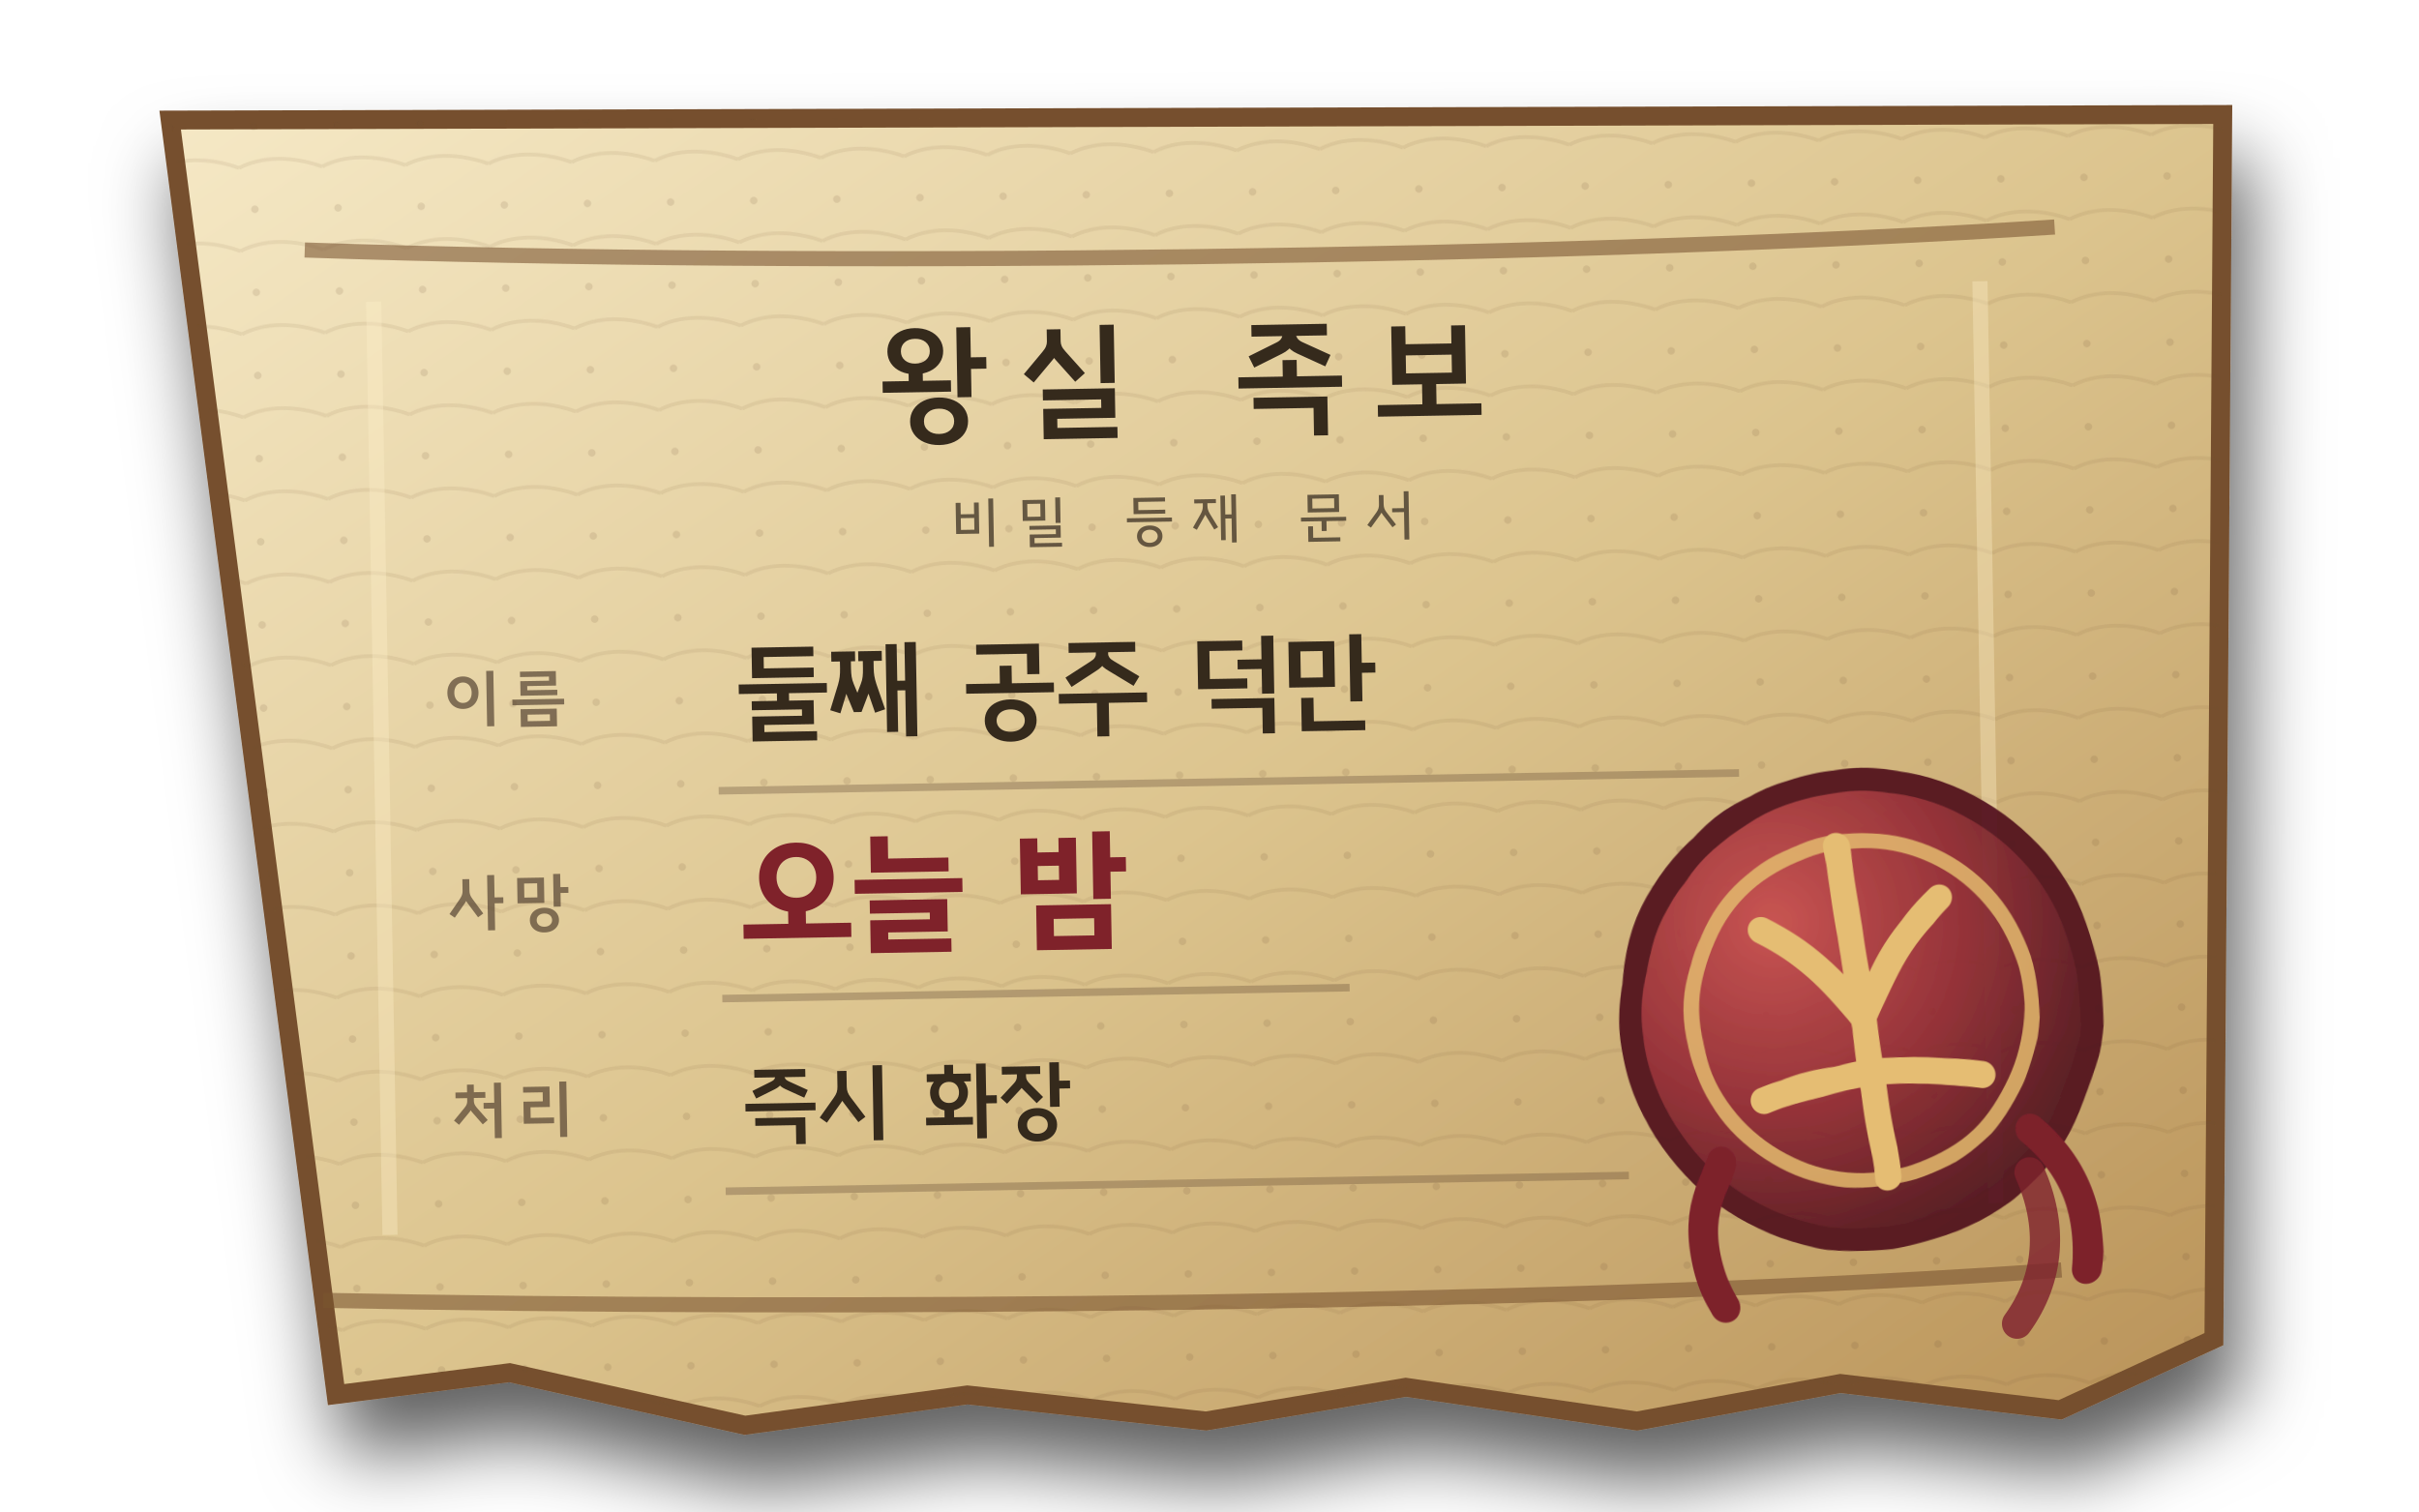
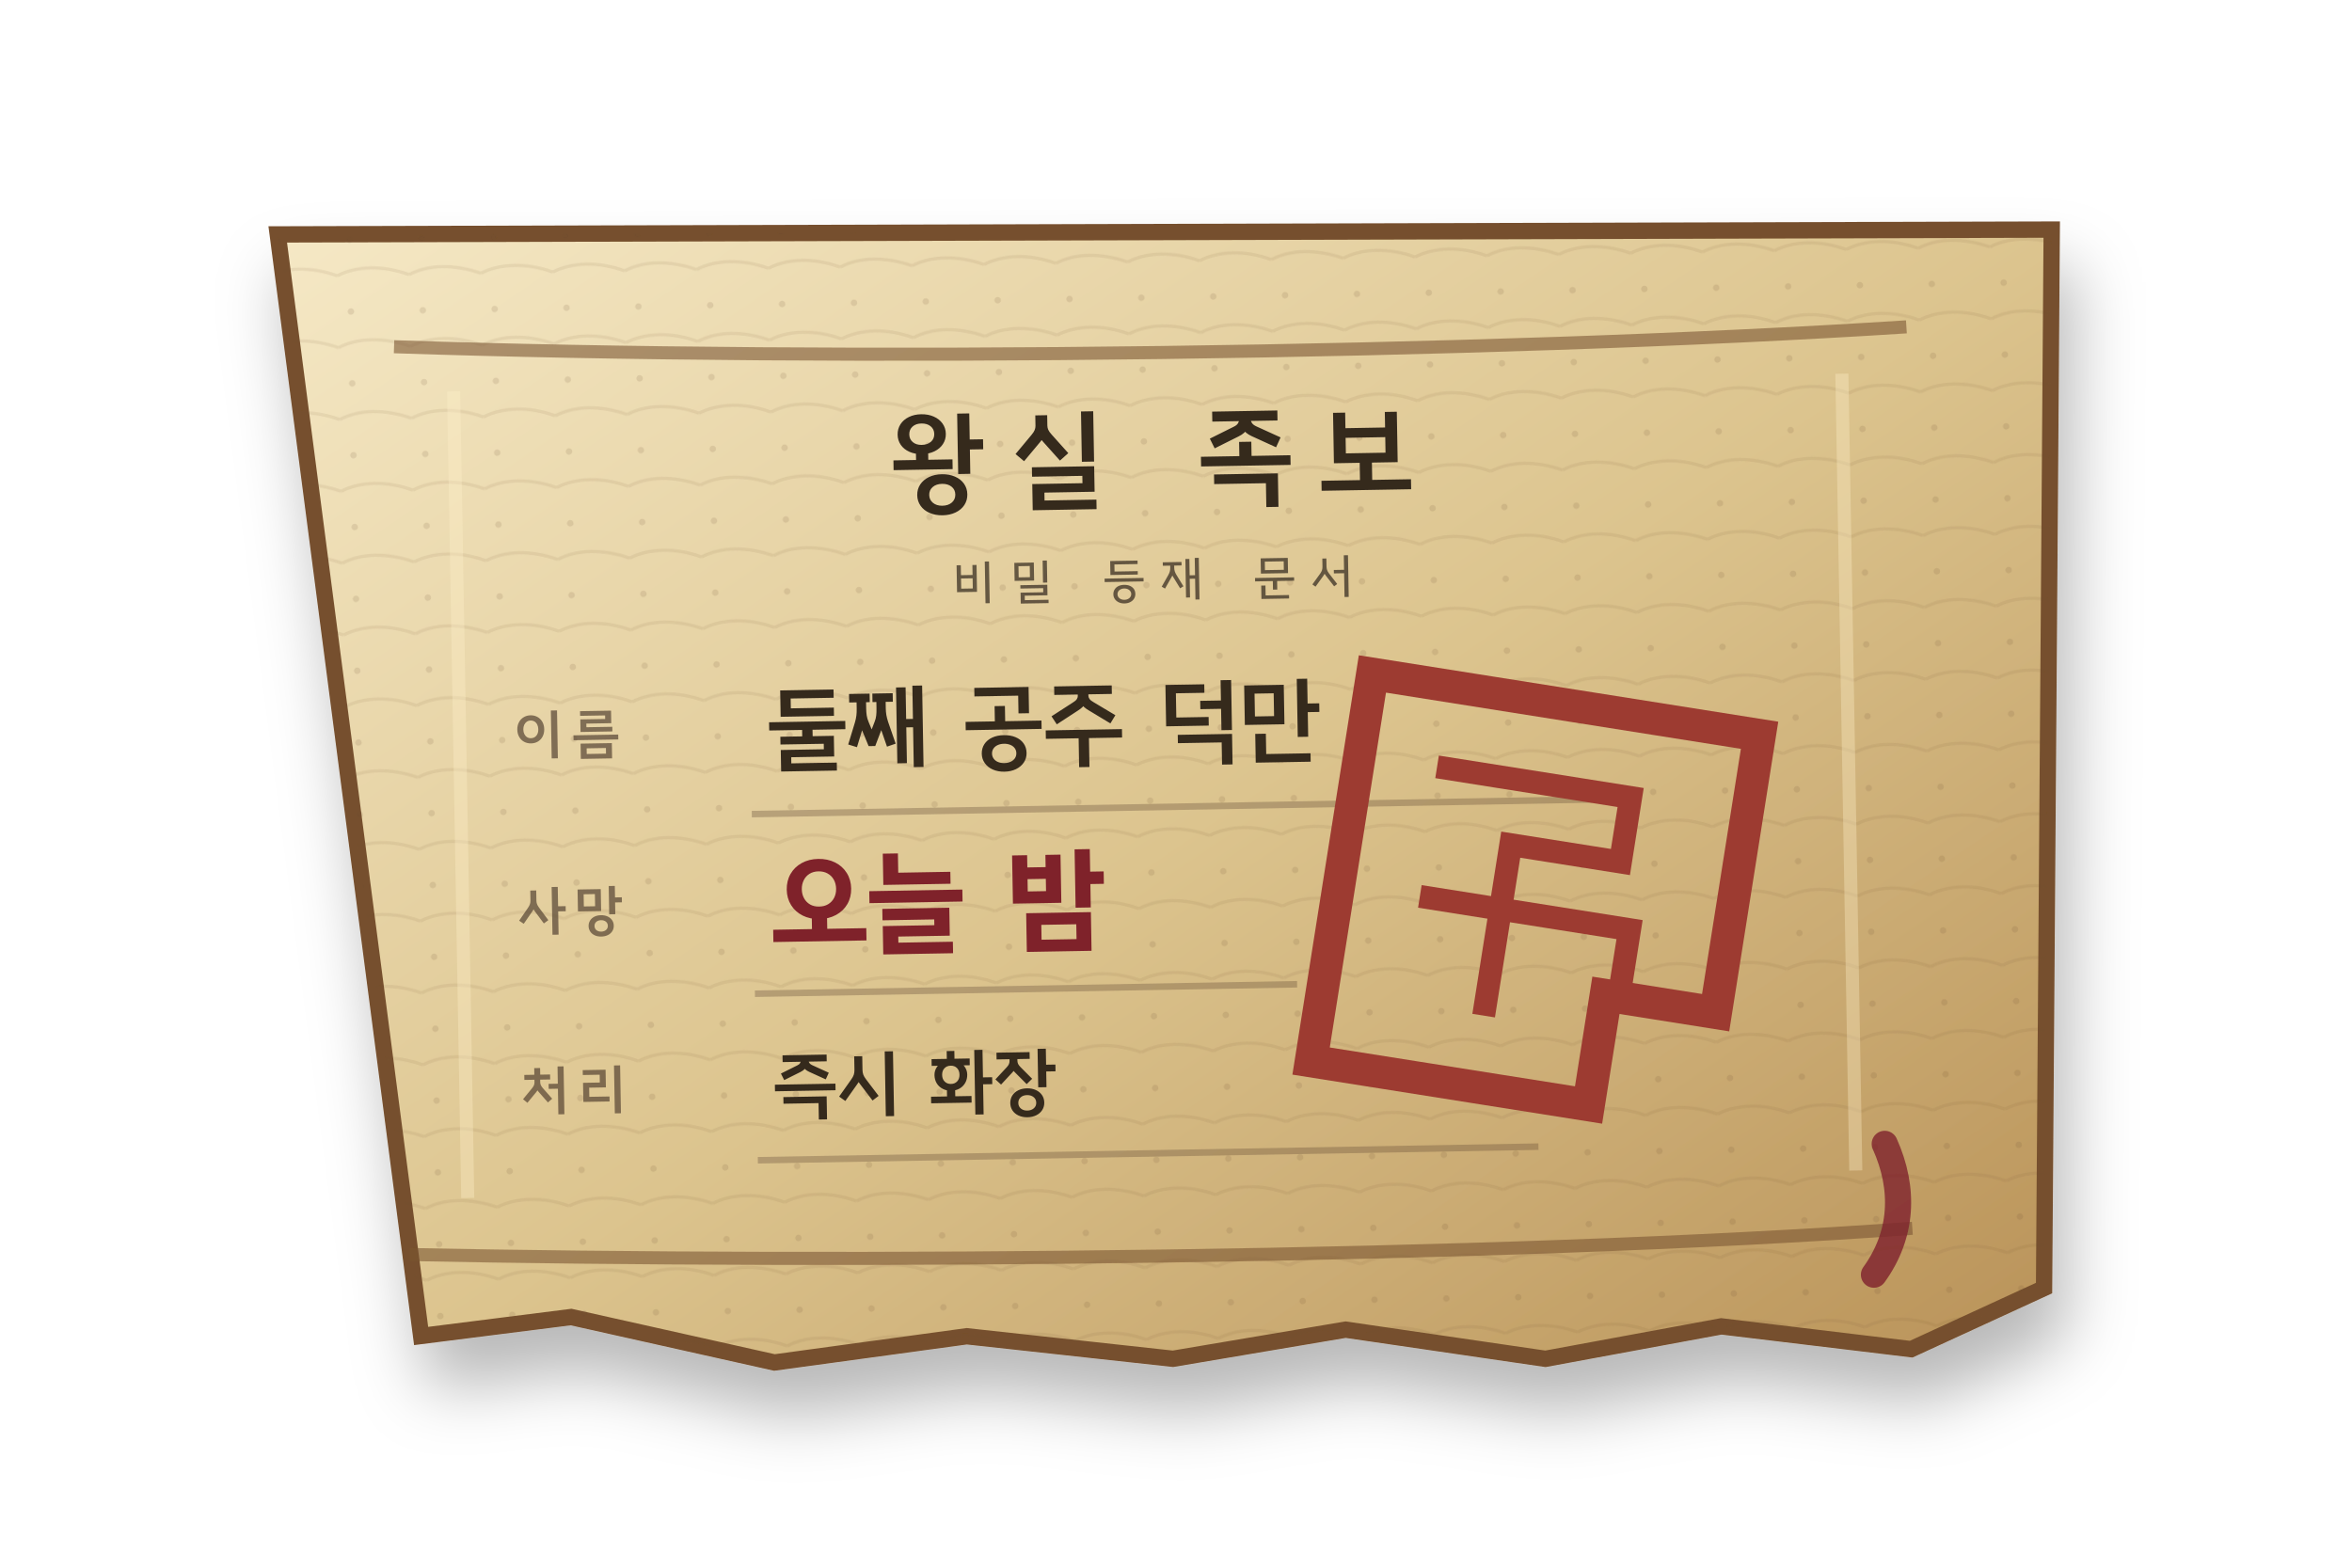
- <svg xmlns="http://www.w3.org/2000/svg" viewBox="0 0 640 400" role="img" aria-labelledby="title desc">
+ <svg xmlns="http://www.w3.org/2000/svg" viewBox="-40 -40 720 480" role="img" aria-labelledby="title desc">
  <defs>
    <linearGradient id="paper" x1="0" y1="0" x2="1" y2="1">
      <stop offset="0" stop-color="#f5e8c5" />
      <stop offset=".52" stop-color="#dcc48e" />
      <stop offset="1" stop-color="#b99258" />
    </linearGradient>
    <radialGradient id="seal" cx="34%" cy="28%" r="75%">
      <stop offset="0" stop-color="#c84f50" />
      <stop offset=".55" stop-color="#922c35" />
      <stop offset="1" stop-color="#511620" />
    </radialGradient>
    <pattern id="grain" width="22" height="22" patternUnits="userSpaceOnUse">
      <circle cx="4" cy="7" r="1" fill="#68482d" opacity=".13" />
      <path d="M0 18c6-3 14-3 22 0" fill="none" stroke="#6e4d30" opacity=".09" />
    </pattern>
    <filter id="shadow" x="-20%" y="-25%" width="140%" height="165%">
-       <feDropShadow dx="4" dy="14" stdDeviation="10" flood-color="#060408" flood-opacity=".62" />
+       <feDropShadow dx="4" dy="14" stdDeviation="10" flood-color="#060408" flood-opacity=".28" />
    </filter>
    <filter id="rough" x="-10%" y="-10%" width="120%" height="120%">
      <feTurbulence baseFrequency=".025" numOctaves="2" seed="13" result="noise" />
      <feDisplacementMap in="SourceGraphic" in2="noise" scale="1.2" />
    </filter>
  </defs>
  <g filter="url(#shadow)" transform="rotate(-1 320 200)">
    <path d="M48 27l543 8-8 324-41 18-58-8-54 9-61-10-53 8-63-8-59 7-62-15-46 5z" fill="url(#paper)" stroke="#76502d" stroke-width="5" />
    <path d="M48 27l543 8-8 324-41 18-58-8-54 9-61-10-53 8-63-8-59 7-62-15-46 5z" fill="url(#grain)" />
    <path d="M83 62c136 7 335 8 463 2M83 340c132 5 333 7 460 0" fill="none" stroke="#795330" stroke-width="4" opacity=".58" />
    <path d="M101 76v247M526 78v244" fill="none" stroke="#fff1ca" stroke-width="4" opacity=".34" />
    <path fill="#34291f" d="M242.34 110.25Q242.34 108.41 243.31 106.99Q244.28 105.57 246.03 104.76Q247.78 103.96 249.99 103.96Q252.22 103.96 253.98 104.76Q255.74 105.55 256.71 106.98Q257.68 108.41 257.68 110.25Q257.68 112.08 256.71 113.51Q255.74 114.94 253.98 115.74Q252.22 116.54 249.99 116.54Q247.78 116.54 246.03 115.74Q244.28 114.95 243.31 113.51Q242.34 112.08 242.34 110.25ZM254 110.25Q254 108.75 252.9 107.83Q251.79 106.91 250.01 106.91Q248.22 106.91 247.12 107.83Q246.01 108.75 246.01 110.25Q246.01 111.74 247.12 112.68Q248.23 113.61 249.99 113.61Q251.79 113.61 252.9 112.68Q254 111.74 254 110.25ZM253.32 102.46H235.24V99.47H253.32ZM242.17 96.78H245.91V101.47H242.17ZM236.66 91.63Q236.66 89.85 237.59 88.45Q238.51 87.06 240.18 86.28Q241.85 85.49 243.96 85.49Q246.15 85.49 247.83 86.28Q249.52 87.06 250.47 88.45Q251.42 89.84 251.42 91.61Q251.42 93.37 250.47 94.75Q249.52 96.14 247.83 96.92Q246.15 97.7 243.96 97.7Q241.84 97.7 240.17 96.92Q238.5 96.14 237.58 94.76Q236.66 93.38 236.66 91.63ZM247.88 91.61Q247.88 90.12 246.81 89.22Q245.74 88.32 243.98 88.32Q242.31 88.32 241.27 89.22Q240.23 90.12 240.23 91.61Q240.23 93.08 241.27 93.98Q242.31 94.88 243.97 94.88Q245.74 94.88 246.81 93.98Q247.88 93.08 247.88 91.61ZM254.99 85.49H258.7V103.99H254.99ZM257.34 93.48H262.78V96.54H257.34Z M296.65 85.49V100.9H292.91V85.49ZM296.65 102.32V110.14H281.28V113.65H277.61V107.46H292.98V105.21H277.58V102.32ZM297.16 112.56V115.48H277.61V112.56ZM272.65 98.18 277.64 92.4Q278.36 91.58 278.63 90.93Q278.9 90.29 278.9 89.68V86.45H282.37V89.68Q282.37 90.83 281.88 92.07Q281.38 93.31 280.23 94.64L275.23 100.42ZM286.21 100.42 281.21 94.64Q280.02 93.28 279.55 92.07Q279.07 90.87 279.07 89.68V86.45H282.54V89.68Q282.54 90.29 282.79 90.92Q283.05 91.55 283.8 92.4L288.8 98.18Z M349.13 108.44H333.29V105.49H352.84V115.75H349.13ZM329.38 100.01H356.78V102.97H329.38ZM341.14 95.66H344.88V101.37H341.14ZM332.2 94.5 339.61 90.97Q340.5 90.56 340.87 90Q341.24 89.44 341.24 88.93V86.99H344.51V88.93Q344.51 90.15 343.78 91.58Q343.05 93.01 341.04 93.96L333.63 97.5ZM353.01 89.3H333.05V86.24H353.01ZM352.43 97.5 345.02 93.96Q343.05 93.01 342.3 91.58Q341.55 90.15 341.55 88.93V86.99H344.81V88.93Q344.81 89.4 345.19 89.97Q345.56 90.53 346.45 90.97L353.86 94.5Z M393.55 108V111.06H366.14V108ZM381.68 101.85V108.78H377.94V101.85ZM373.76 87.26V92.02H385.9V87.26H389.57V102.7H370.05V87.26ZM373.76 99.74H385.9V94.98H373.76Z" />
    <path fill="#34291f" opacity=".72" d="M263.95 130.92V143.7H262.66V130.92ZM255.3 131.92V134.97H258.85V131.92H260.12V140.16H254.01V131.92ZM255.3 139.1H258.85V135.99H255.3Z M273.45 140.64H280.39V139.38H273.42V138.36H281.67V141.59H274.71V143.38H273.45ZM273.45 142.96H281.97V143.99H273.45ZM271.69 131.49H277.66V137.01H271.69ZM276.4 135.95V132.53H272.95V135.95ZM280.37 130.94H281.67V137.69H280.37Z M311.16 136.79V137.85H299.24V136.79ZM309.42 134.68V135.72H301.04V134.68ZM309.42 131.44V132.51H302.32V135.18H301.04V131.44ZM301.84 141.64Q301.84 140.78 302.27 140.14Q302.69 139.49 303.45 139.14Q304.22 138.8 305.2 138.8Q306.18 138.8 306.95 139.14Q307.72 139.49 308.15 140.13Q308.57 140.77 308.57 141.64Q308.57 142.46 308.14 143.11Q307.71 143.76 306.94 144.13Q306.18 144.5 305.2 144.5Q304.23 144.5 303.46 144.13Q302.7 143.76 302.27 143.11Q301.84 142.46 301.84 141.64ZM307.32 141.64Q307.32 141.15 307.04 140.76Q306.77 140.36 306.29 140.14Q305.81 139.91 305.2 139.91Q304.59 139.91 304.11 140.14Q303.63 140.36 303.36 140.76Q303.1 141.16 303.1 141.64Q303.1 142.13 303.36 142.53Q303.63 142.94 304.11 143.16Q304.59 143.39 305.2 143.39Q305.81 143.39 306.29 143.16Q306.77 142.93 307.04 142.53Q307.32 142.13 307.32 141.64Z M328.18 130.93V143.68H326.94V130.93ZM327.4 136.23V137.3H324.92V136.23ZM325.29 131.22V143.02H324.07V131.22ZM316.68 139.56 318.76 136.03Q319.11 135.42 319.25 134.92Q319.39 134.42 319.39 133.87V132.31H320.58V133.87Q320.58 134.57 320.4 135.23Q320.22 135.89 319.77 136.63L317.69 140.16ZM322.31 140.16 320.23 136.63Q319.78 135.89 319.6 135.23Q319.43 134.57 319.43 133.87V132.31H320.61V133.87Q320.61 134.42 320.75 134.92Q320.89 135.42 321.25 136.03L323.33 139.56ZM322.87 133.17H317.13V132.11H322.87Z M357.25 137.41V138.45H345.29V137.41ZM352.03 138.05V141.06H350.72V138.05ZM355.42 131.42V136.09H347.11V131.42ZM348.37 132.45V135.05H354.15V132.45ZM355.61 142.8V143.86H347.14V142.8ZM348.44 139.76V143.12H347.14V139.76Z M373.23 135.37V136.42H369.45V135.37ZM373.86 130.92V143.7H372.58V130.92ZM362.81 139.68 365.27 136.39Q365.69 135.81 365.84 135.33Q365.99 134.84 365.99 134.28V131.81H367.18V134.28Q367.18 135 366.98 135.68Q366.77 136.35 366.22 137.09L363.76 140.38ZM369.46 140.38 367 137.09Q366.45 136.35 366.25 135.68Q366.04 135 366.04 134.28V131.81H367.23V134.28Q367.23 134.84 367.38 135.33Q367.53 135.81 367.95 136.39L370.41 139.68Z" />
    <path fill="#594634" opacity=".72" d="M130.94 174.21V188.88H129.05V174.21ZM118.68 179.89Q118.68 178.63 119.21 177.66Q119.73 176.68 120.68 176.13Q121.62 175.57 122.81 175.57Q124 175.57 124.94 176.13Q125.87 176.68 126.4 177.66Q126.92 178.64 126.92 179.89Q126.92 181.13 126.4 182.11Q125.87 183.09 124.94 183.63Q124.01 184.17 122.81 184.17Q121.62 184.17 120.68 183.63Q119.73 183.09 119.21 182.11Q118.68 181.14 118.68 179.89ZM125.11 179.89Q125.11 179.09 124.82 178.47Q124.53 177.85 124.01 177.51Q123.49 177.17 122.81 177.17Q122.13 177.17 121.62 177.51Q121.1 177.86 120.81 178.47Q120.52 179.09 120.52 179.9Q120.52 180.69 120.81 181.29Q121.1 181.9 121.62 182.24Q122.13 182.58 122.8 182.58Q123.85 182.58 124.48 181.84Q125.11 181.1 125.11 179.89Z M149.54 181.93V183.43H135.84V181.93ZM147.47 174.57V178.41H139.84V180.21H138.02V177.09H145.63V176H137.98V174.57ZM147.77 179.52V180.94H138.02V179.52ZM147.54 184.51V189.19H137.97V184.51ZM139.8 185.98V187.71H145.7V185.98Z" />
    <path fill="#34291f" d="M209.04 180.2V184.98H205.85V180.2ZM215.68 174.83V177.36H199.35V174.83ZM215.68 169.29V171.82H202.51V176.2H199.35V169.29ZM219.1 178.98V181.5H195.78V178.98ZM215.53 183.47V189.8H202.37V192.38H199.21V187.53H212.4V185.85H199.15V183.47ZM216.29 191.68V194.12H199.21V191.68Z M242.82 168.54V193.48H239.83V168.54ZM240.91 178.72V181.27H236.67V178.72ZM237.75 169V192.23H234.82V169ZM219.88 186.2 222.06 179.47Q222.41 178.34 222.54 177.38Q222.67 176.43 222.67 175.3V171.32H225.51V175.3Q225.51 176.57 225.33 177.79Q225.16 179.01 224.72 180.34L222.55 187.07ZM231.57 171.32V175.3Q231.57 176.66 231.39 177.89Q231.22 179.12 230.7 180.43L228.15 186.81H226.12L223.62 180.43Q223.1 179.09 222.91 177.86Q222.72 176.63 222.72 175.3V171.32H225.57V175.3Q225.57 176.48 225.7 177.43Q225.83 178.37 226.23 179.38L228.03 183.97H226.23L228.09 179.38Q228.5 178.4 228.61 177.47Q228.73 176.54 228.73 175.3V171.32ZM231.74 187.07 229.54 180.34Q229.1 178.98 228.92 177.76Q228.73 176.54 228.73 175.3V171.32H231.57V175.3Q231.57 176.4 231.71 177.35Q231.86 178.31 232.21 179.47L234.41 186.2ZM226.7 173.35H220.4V170.74H226.7ZM233.77 173.35H227.54V170.74H233.77Z M260.71 189.74Q260.71 188.06 261.58 186.79Q262.45 185.53 264 184.85Q265.56 184.17 267.56 184.17Q269.56 184.17 271.12 184.85Q272.69 185.53 273.56 186.79Q274.43 188.06 274.43 189.74Q274.43 191.34 273.55 192.63Q272.66 193.91 271.1 194.64Q269.54 195.36 267.56 195.36Q265.57 195.36 264.01 194.64Q262.45 193.91 261.58 192.63Q260.71 191.34 260.71 189.74ZM271.3 189.75Q271.3 188.9 270.84 188.23Q270.37 187.56 269.52 187.19Q268.66 186.81 267.56 186.81Q266.46 186.81 265.61 187.19Q264.77 187.56 264.31 188.23Q263.85 188.9 263.85 189.75Q263.85 190.61 264.31 191.29Q264.77 191.97 265.61 192.35Q266.46 192.73 267.56 192.73Q268.66 192.73 269.52 192.35Q270.37 191.97 270.84 191.29Q271.3 190.61 271.3 189.75ZM255.93 179.91H279.16V182.46H255.93ZM264.89 175.24H268.05V180.57H264.89ZM258.77 169.55H274.4V172.16H258.77ZM272.17 169.55H275.39V177.59H272.17Z M293.6 184.75V194.38H290.44V184.75ZM303.75 182.95V185.53H280.41V182.95ZM282.26 178.66 288.84 174.57Q289.74 174.05 290.08 173.56Q290.41 173.06 290.41 172.63V170.16H293.31V172.63Q293.31 173.73 292.67 174.89Q292.03 176.05 290.35 177.06L283.83 181.15ZM300.24 181.15 293.72 177.06Q292.03 176.05 291.4 174.89Q290.76 173.73 290.76 172.63V170.16H293.66V172.63Q293.66 173.06 293.99 173.56Q294.32 174.05 295.22 174.57L301.81 178.66ZM300.85 172.13H283.22V169.53H300.85Z M337.42 185.01V194.35H334.2V187.56H320.8V185.01ZM337.42 168.51V183.82H334.2V168.51ZM335.04 174.72V177.27H327.85V174.72ZM317.29 181.59V170.05H320.45V181.59ZM330.34 182.34H317.29V179.7H330.34ZM329.18 172.28H317.29V169.67H329.18Z M341.39 170.25H353.51V182.34H341.39ZM344.52 185.13H347.77V192.61H344.52ZM344.52 191.36H361.34V193.94H344.52ZM350.38 179.79V172.8H344.52V179.79ZM357.52 168.51H360.71V186.29H357.52ZM359.78 176.11H364.27V178.75H359.78Z" />
    <path fill="#594634" opacity=".72" d="M130.22 228.25V242.87H128.35V228.25ZM132.53 234.18V235.74H129.8V234.18ZM118.22 238.38 120.99 234.5Q121.45 233.84 121.62 233.36Q121.79 232.87 121.79 232.31V229.22H123.52V232.31Q123.52 233.13 123.27 233.87Q123.01 234.6 122.39 235.49L119.61 239.36ZM125.77 239.36 123 235.49Q122.37 234.62 122.12 233.87Q121.88 233.13 121.88 232.31V229.22H123.61V232.31Q123.61 232.89 123.77 233.37Q123.93 233.86 124.39 234.5L127.16 238.38Z M136.27 229.15H143.37V235.86H136.27ZM139.45 240.41Q139.45 239.47 139.93 238.72Q140.41 237.97 141.29 237.55Q142.16 237.14 143.28 237.14Q144.4 237.14 145.29 237.55Q146.18 237.96 146.67 238.72Q147.16 239.47 147.16 240.42Q147.16 241.36 146.67 242.1Q146.18 242.85 145.29 243.27Q144.4 243.68 143.28 243.68Q142.16 243.68 141.29 243.27Q140.41 242.85 139.93 242.1Q139.45 241.35 139.45 240.41ZM145.34 240.42Q145.34 239.64 144.77 239.15Q144.2 238.67 143.3 238.67Q142.39 238.67 141.82 239.15Q141.26 239.64 141.26 240.42Q141.26 241.2 141.82 241.69Q142.39 242.17 143.3 242.17Q144.2 242.17 144.77 241.68Q145.34 241.19 145.34 240.42ZM141.55 234.37V230.64H138.1V234.37ZM145.82 228.25H147.69V236.92H145.82ZM147.18 231.77H149.78V233.31H147.18Z" />
    <path fill="#7f202b" d="M212.48 237.06V243.24H207.81V237.06ZM224.43 242.52V246.28H195.93V242.52ZM210.1 221.07Q212.98 221.07 215.24 222.25Q217.5 223.43 218.76 225.54Q220.02 227.65 220.02 230.31Q220.02 232.97 218.76 235.06Q217.5 237.15 215.25 238.32Q213 239.49 210.11 239.49Q207.26 239.49 205.02 238.32Q202.79 237.15 201.54 235.06Q200.29 232.97 200.29 230.31Q200.29 227.65 201.53 225.54Q202.78 223.44 205.02 222.25Q207.26 221.07 210.1 221.07ZM210.11 235.68Q211.69 235.68 212.89 234.99Q214.09 234.3 214.75 233.07Q215.41 231.85 215.41 230.3Q215.41 228.75 214.75 227.51Q214.09 226.27 212.89 225.58Q211.69 224.88 210.11 224.88Q208.54 224.88 207.37 225.57Q206.2 226.26 205.55 227.51Q204.9 228.75 204.9 230.3Q204.9 231.85 205.56 233.07Q206.21 234.29 207.38 234.99Q208.54 235.68 210.11 235.68Z M229.49 241.98H245.28V240.21H229.44V236.71H249.95V245.27H234.18V247.95H229.49ZM229.49 247.14H250.86V250.66H229.49ZM225.54 231.22H254.04V234.89H225.54ZM229.88 219.81H234.51V227.72H229.88ZM229.88 225.72H250.46V229.38H229.88Z M293.26 238.81V250.66H273.45V238.81ZM278.02 242.45V247H288.73V242.45ZM293.26 219.51V237.38H288.61V219.51ZM297.39 226.42V230.22H291.98V226.42ZM274.05 221.05V224.8H279.65V221.05H284.27V235.8H269.45V221.05ZM274.05 232.15H279.65V228.38H274.05Z" />
    <path fill="#594634" opacity=".72" d="M131.04 283.21V297.88H129.19V283.21ZM129.63 288.5V290.03H126.36V288.5ZM118.46 293.06 121.28 289.74Q121.72 289.21 121.88 288.81Q122.05 288.41 122.05 287.96V285.95H123.78V287.96Q123.78 288.69 123.52 289.38Q123.27 290.08 122.61 290.86L119.78 294.18ZM126.06 294.18 123.24 290.86Q122.59 290.08 122.34 289.38Q122.08 288.69 122.08 287.96V285.95H123.81V287.96Q123.81 288.41 123.97 288.81Q124.12 289.21 124.56 289.74L127.38 293.06ZM126.87 287.16H118.97V285.63H126.87ZM123.85 283.6V286.04H122.05V283.6Z M136.91 288.36H142.05V285.97H136.88V284.47H143.88V289.88H138.76V293.38H136.91ZM144.94 294.21H136.91V292.68H144.94ZM146.48 283.21H148.35V297.88H146.48Z" />
    <path fill="#34291f" d="M208.89 295.83H198.15V293.8H211.4V300.86H208.89ZM195.62 289.96H214.16V291.98H195.62ZM197.53 286.58 202.54 284.19Q203.17 283.91 203.41 283.54Q203.65 283.18 203.65 282.81V281.5H205.86V282.81Q205.86 283.66 205.35 284.61Q204.84 285.57 203.51 286.21L198.5 288.6ZM211.61 283.08H198.11V281.01H211.61ZM211.22 288.6 206.2 286.21Q204.87 285.57 204.36 284.61Q203.86 283.66 203.86 282.81V281.5H206.06V282.81Q206.06 283.15 206.32 283.53Q206.57 283.91 207.17 284.19L212.18 286.58Z M231.94 280.35V300.2H229.41V280.35ZM215.22 293.94 218.97 288.83Q219.61 287.98 219.83 287.33Q220.05 286.67 220.05 285.89V281.7H222.39V285.89Q222.39 286.99 222.06 288.02Q221.73 289.04 220.85 290.21L217.1 295.32ZM225.43 295.32 221.68 290.21Q220.83 289.04 220.5 288.02Q220.16 286.99 220.16 285.89V281.7H222.51V285.89Q222.51 286.69 222.73 287.34Q222.94 287.98 223.57 288.83L227.31 293.94Z M244.52 287.87Q244.52 286.51 245.31 285.4Q246.11 284.28 247.29 283.64Q248.48 282.99 249.56 282.99Q250.64 282.99 251.81 283.64Q252.98 284.28 253.76 285.4Q254.55 286.51 254.55 287.87Q254.55 289.27 253.91 290.38Q253.27 291.49 252.14 292.12Q251 292.74 249.56 292.74Q248.1 292.74 246.95 292.12Q245.81 291.5 245.16 290.39Q244.52 289.27 244.52 287.87ZM255.74 296.49H243.35V294.47H255.74ZM248.25 292.4H250.77V295.32H248.25ZM252.18 287.87Q252.18 286.6 251.45 285.84Q250.73 285.08 249.54 285.08Q248.34 285.08 247.6 285.84Q246.86 286.6 246.86 287.87Q246.86 289.13 247.6 289.9Q248.34 290.67 249.53 290.67Q250.73 290.67 251.45 289.9Q252.18 289.13 252.18 287.87ZM243.71 282.97H255.37V285.04H243.71ZM248.38 280.58H250.73V284.12H248.38ZM256.82 280.39H259.35V300.17H256.82ZM258.5 288.83H262.16V290.95H258.5Z M267.57 296.86Q267.57 295.57 268.22 294.56Q268.88 293.55 270.06 292.99Q271.24 292.42 272.74 292.42Q274.28 292.42 275.47 292.99Q276.65 293.55 277.32 294.56Q277.98 295.57 277.98 296.86Q277.98 298.13 277.32 299.14Q276.65 300.15 275.47 300.71Q274.28 301.28 272.74 301.28Q271.24 301.28 270.06 300.71Q268.88 300.15 268.22 299.14Q267.57 298.13 267.57 296.86ZM275.52 296.86Q275.52 295.8 274.75 295.15Q273.98 294.49 272.74 294.49Q271.52 294.49 270.77 295.15Q270.03 295.8 270.03 296.86Q270.03 297.92 270.78 298.57Q271.54 299.23 272.74 299.23Q273.98 299.23 274.75 298.57Q275.52 297.92 275.52 296.86ZM263.15 289.52 266.69 285.84Q267.2 285.32 267.38 284.87Q267.57 284.42 267.57 283.93V282.05H269.91V283.93Q269.91 284.81 269.58 285.68Q269.24 286.56 268.39 287.45L264.85 291.13ZM272.69 291.13 269.15 287.45Q268.28 286.56 267.96 285.68Q267.63 284.81 267.63 283.93V282.05H269.98V283.93Q269.98 284.44 270.16 284.87Q270.35 285.29 270.85 285.84L274.4 289.52ZM273.75 283.41H263.61V281.34H273.75ZM276.21 280.39H278.74V292.17H276.21ZM278.05 285.29H281.59V287.36H278.05Z" />
    <path d="M190 207h270M190 262h166M190 313h239" fill="none" stroke="#5b4330" stroke-width="2" opacity=".32" />
-     <g transform="translate(491 270) rotate(-8)" filter="url(#rough)">
-       <circle r="61" fill="url(#seal)" stroke="#53141f" stroke-width="6" opacity=".94" />
-       <circle r="45" fill="none" stroke="#e2b86d" stroke-width="4" opacity=".86" />
-       <path d="M-23-25c10 7 17 16 23 27 7-12 15-21 25-28M-29 20c19-5 39-4 58 2M0-44v89" fill="none" stroke="#e5bd73" stroke-width="7" stroke-linecap="round" />
-       <path d="M39 38c9 10 13 23 9 39M-43 34c-8 12-10 25-5 38" fill="none" stroke="#7d202c" stroke-width="8" stroke-linecap="round" />
-     </g>
    <path d="M535 314c6 14 5 28-4 40" fill="none" stroke="#7e202c" stroke-width="8" stroke-linecap="round" opacity=".8" />
  </g>
+   <g transform="translate(430 235) rotate(9)">
+     <path d="M-60-60H60V26H26V60H-60Z" fill="none" stroke="#9d3b31" stroke-width="10" />
+     <path d="M-36-35H24V-15H-10V38M-35 5H30V28" fill="none" stroke="#9d3b31" stroke-width="7" />
+   </g>
</svg>
